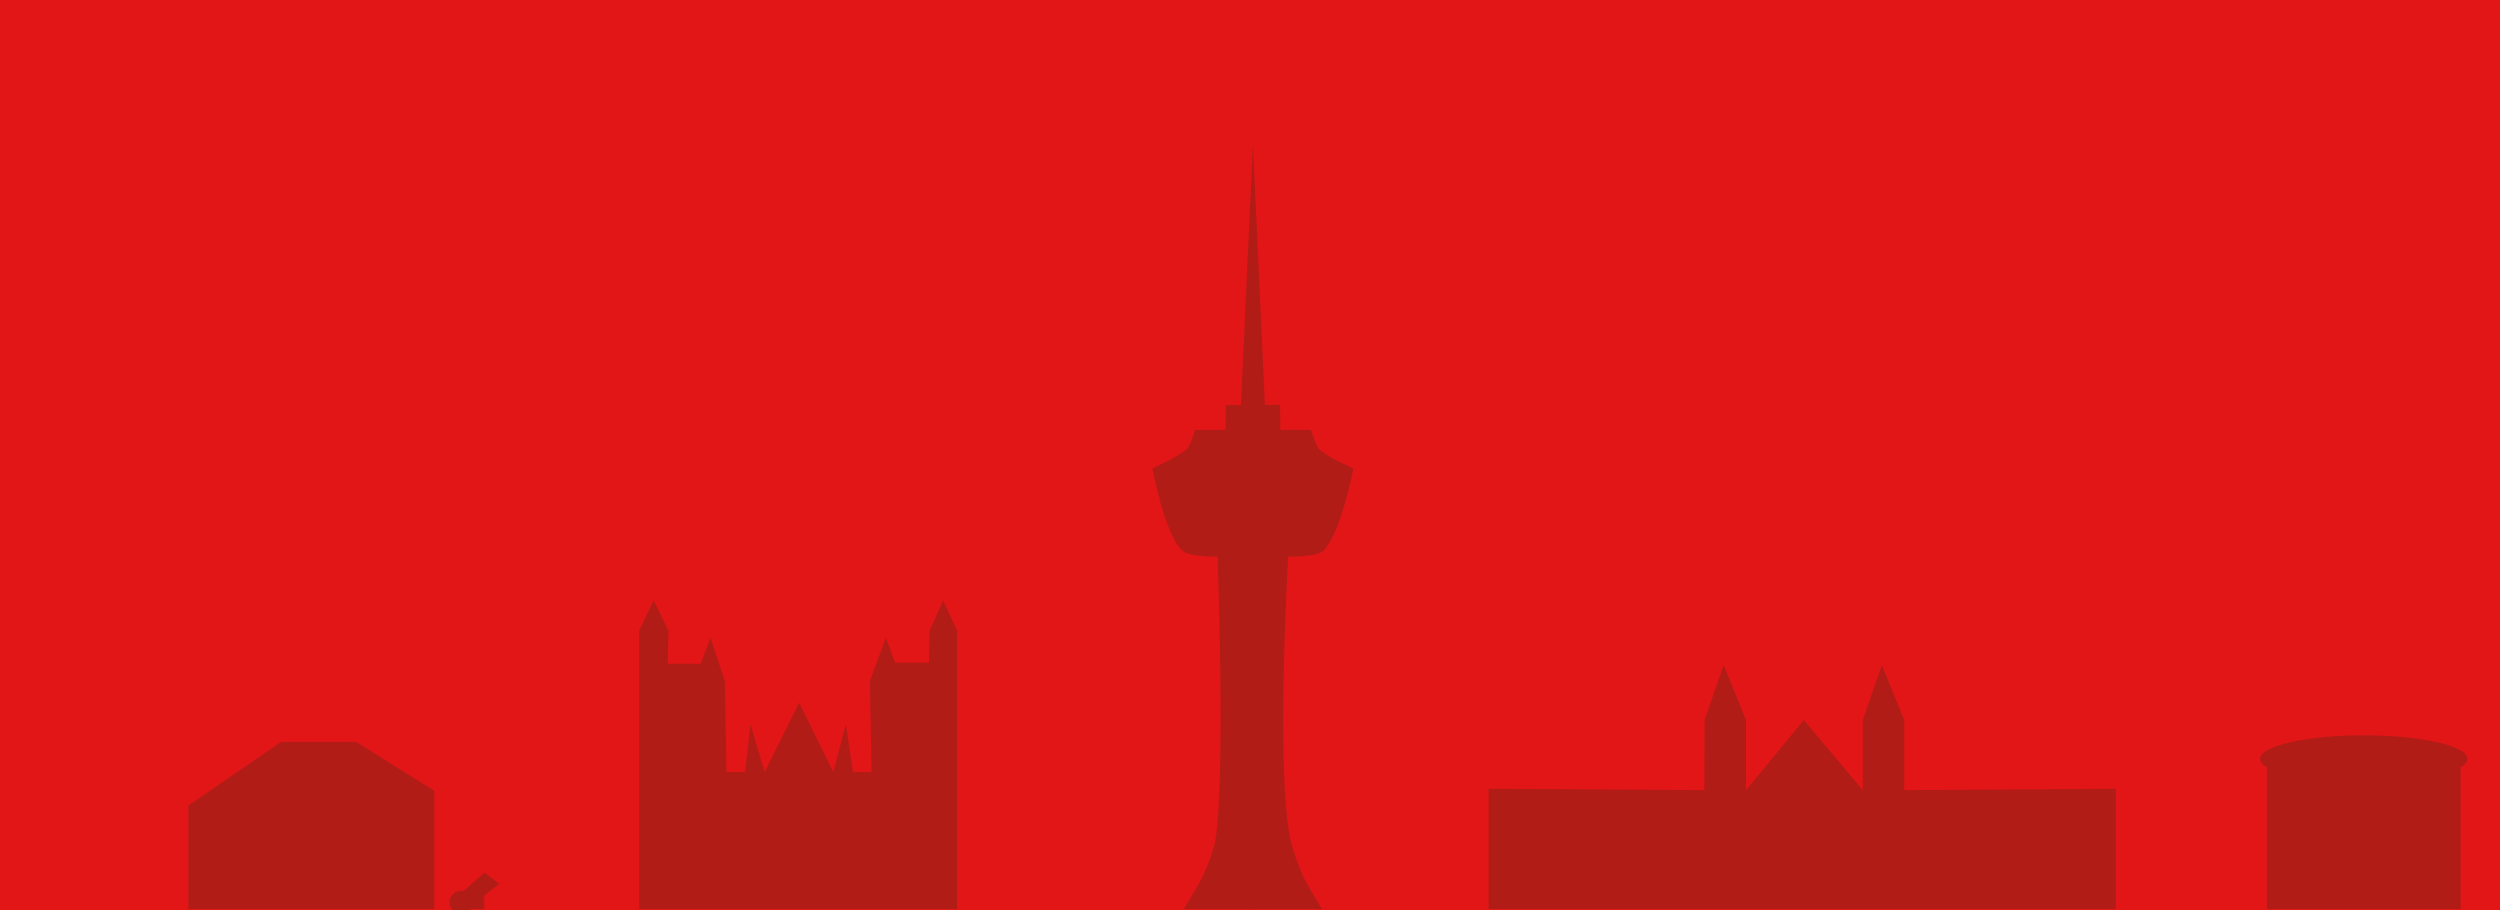
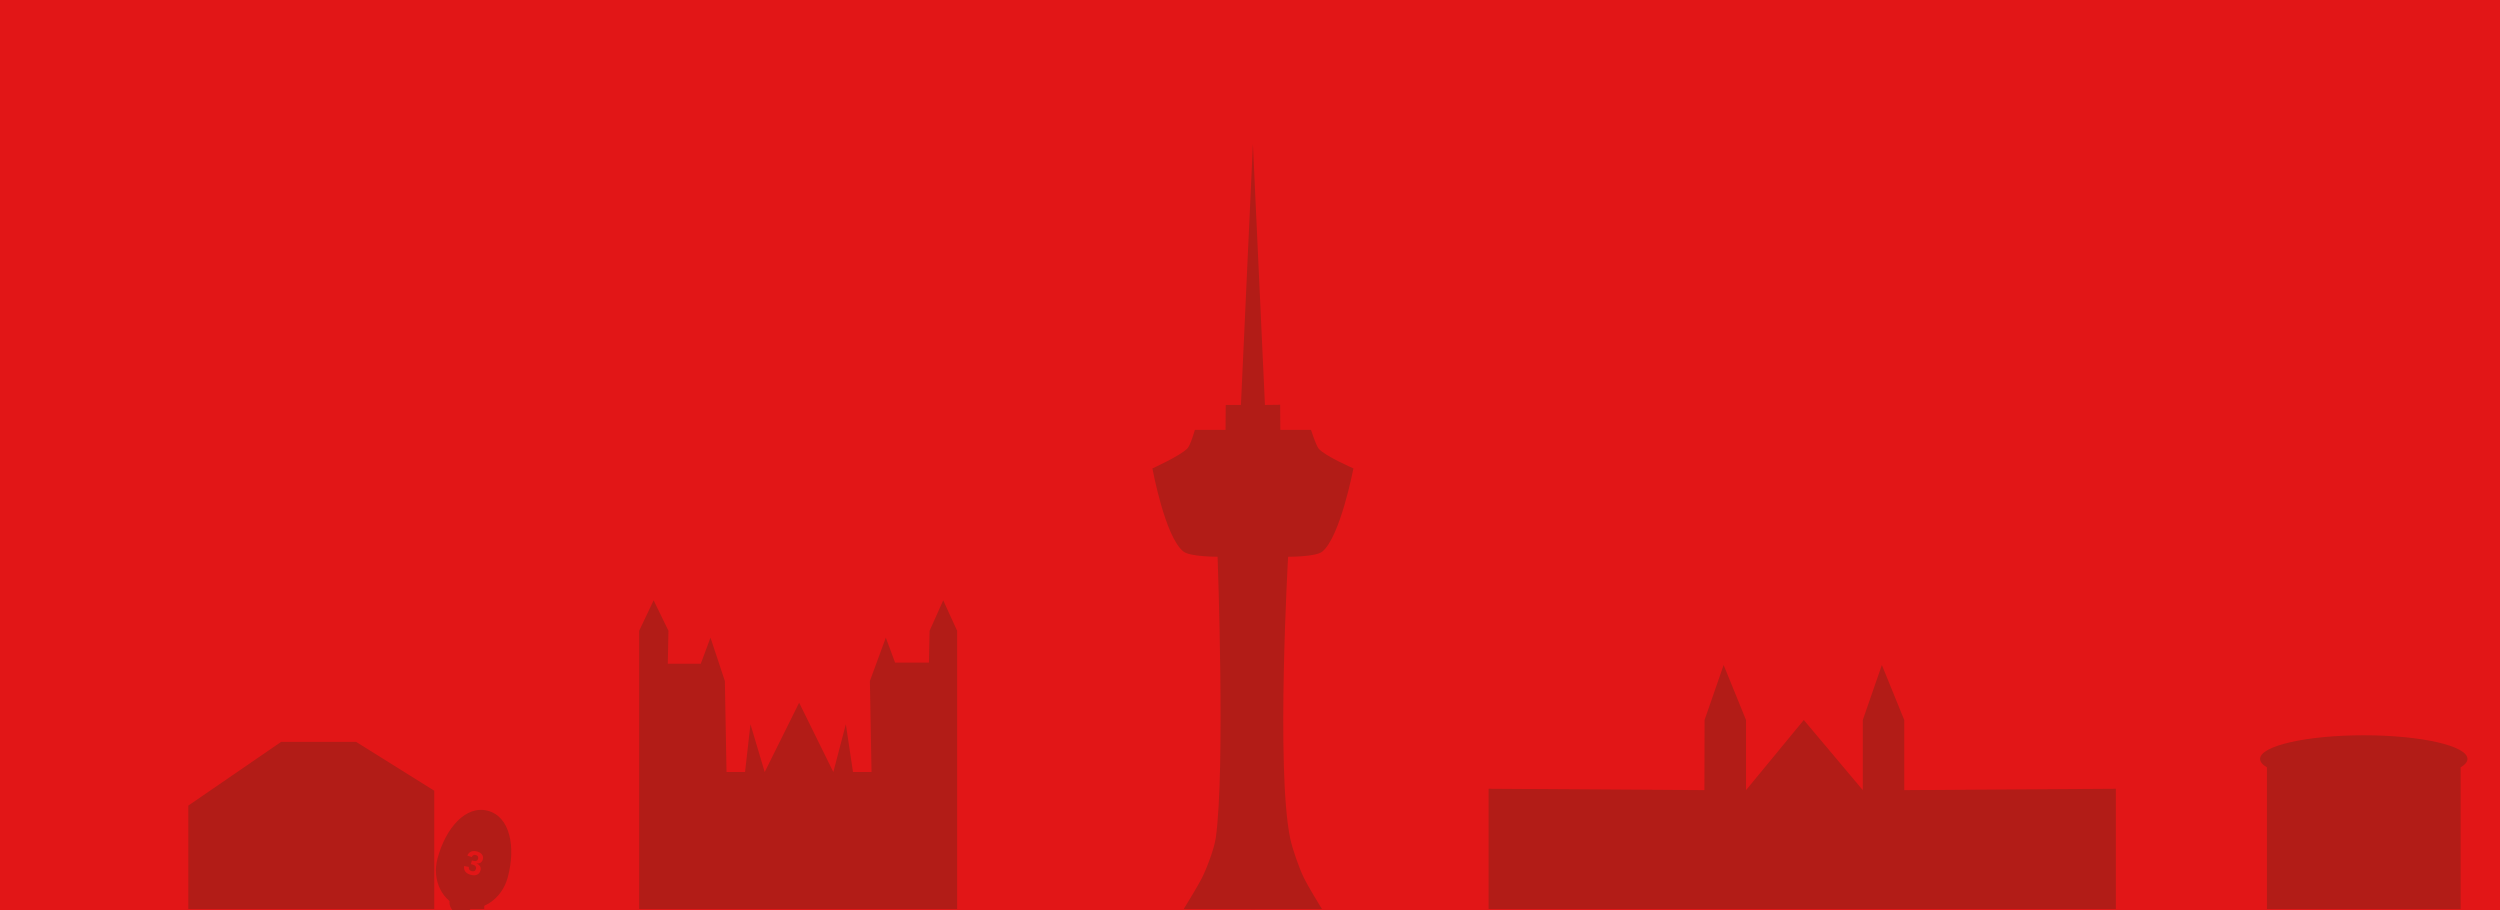
<svg xmlns="http://www.w3.org/2000/svg" version="1.1" id="Layer_1" x="0px" y="0px" viewBox="0 0 1100 400" style="enable-background:new 0 0 1100 400;" xml:space="preserve">
  <style type="text/css">
	.st0{fill:#E21617;}
	.st1{fill:#B21C17;}
</style>
  <rect x="-0.45" y="-4.7" class="st0" width="1100.91" height="409.4" />
  <polygon class="st1" points="156.65,326.41 191.07,347.92 191.07,400 82.86,400 82.86,354.46 123.71,326.41 " />
  <polygon class="st1" points="213.21,383.93 219.64,388.83 213.06,394.07 213.06,400 201.47,400 201.47,394.18 " />
  <path class="st1" d="M595.51,206.1c0,0-5.82,30.31-13.74,36.63c-2.92,2.33-15,2.24-15,2.24s-5.34,93.53,0.88,123.74  c1.01,4.93,4.05,13.43,6.09,17.62c1.63,3.36,7.24,12.56,7.93,13.67h-60.85c0.69-1.11,6.34-10.32,8.02-13.67  c2.09-4.17,5.4-12.84,6.1-17.62c4.23-29.77,0.8-123.74,0.8-123.74s-11.97,0.04-14.98-2.26c-8.14-6.26-13.7-36.61-13.7-36.61  s11.93-5.38,15.34-8.73c1.43-1.4,3.34-8.22,3.34-8.22h13.5l0.08-10.98h6.69l5.27-114.81l5.29,114.81l6.69-0.08l0.08,11.06h13.5  c0,0,2.16,6.77,3.35,8.22C582.77,200.57,595.51,206.1,595.51,206.1z" />
  <polygon class="st1" points="837.87,347.66 930.98,347.05 930.98,400 654.98,400 654.98,347.05 749.94,347.66 750.01,316.8   758.4,292.6 768.25,316.8 768.25,347.66 793.67,316.8 819.63,347.66 819.63,316.8 828.02,292.6 837.87,316.8 " />
  <rect x="550.48" y="398.38" class="st1" width="1.62" height="1.62" />
  <path class="st1" d="M1085.68,333.92c0,1.31-1.06,2.56-3,3.71V400h-85.24v-62.37c-1.94-1.15-3-2.4-3-3.71  c0-5.75,20.43-10.4,45.62-10.4C1065.25,323.52,1085.68,328.17,1085.68,333.92z" />
  <polyline class="st1" points="421.14,400 421.14,277.55 415.02,264.14 409.02,277.55 408.73,291.55 393.84,291.55 389.76,280.56   382.75,299.64 383.47,339.69 375.32,339.69 372.17,318.66 366.67,339.69 351.62,309.19 336.47,339.69 330.2,318.66 327.82,339.69   319.67,339.69 318.94,299.64 312.61,280.56 308.34,292.05 293.83,292.05 294.12,277.55 287.6,264.14 281.23,277.55 281.23,400 " />
  <circle class="st1" cx="202.85" cy="397.04" r="5.08" />
+   <g transform="translate(209, 378) rotate(15)">
+     <path d="M0,-22 C10,-22 16,-10 16,4 C16,14 9,22 0,22 C-9,22 -16,14 -16,4 C-16,-10 -10,-22 0,-22 Z" fill="#B21C17" />
+     <text x="0" y="7" text-anchor="middle" font-family="Arial, sans-serif" font-size="15" font-weight="bold" fill="#E21617">3</text>
+   </g>
</svg>
